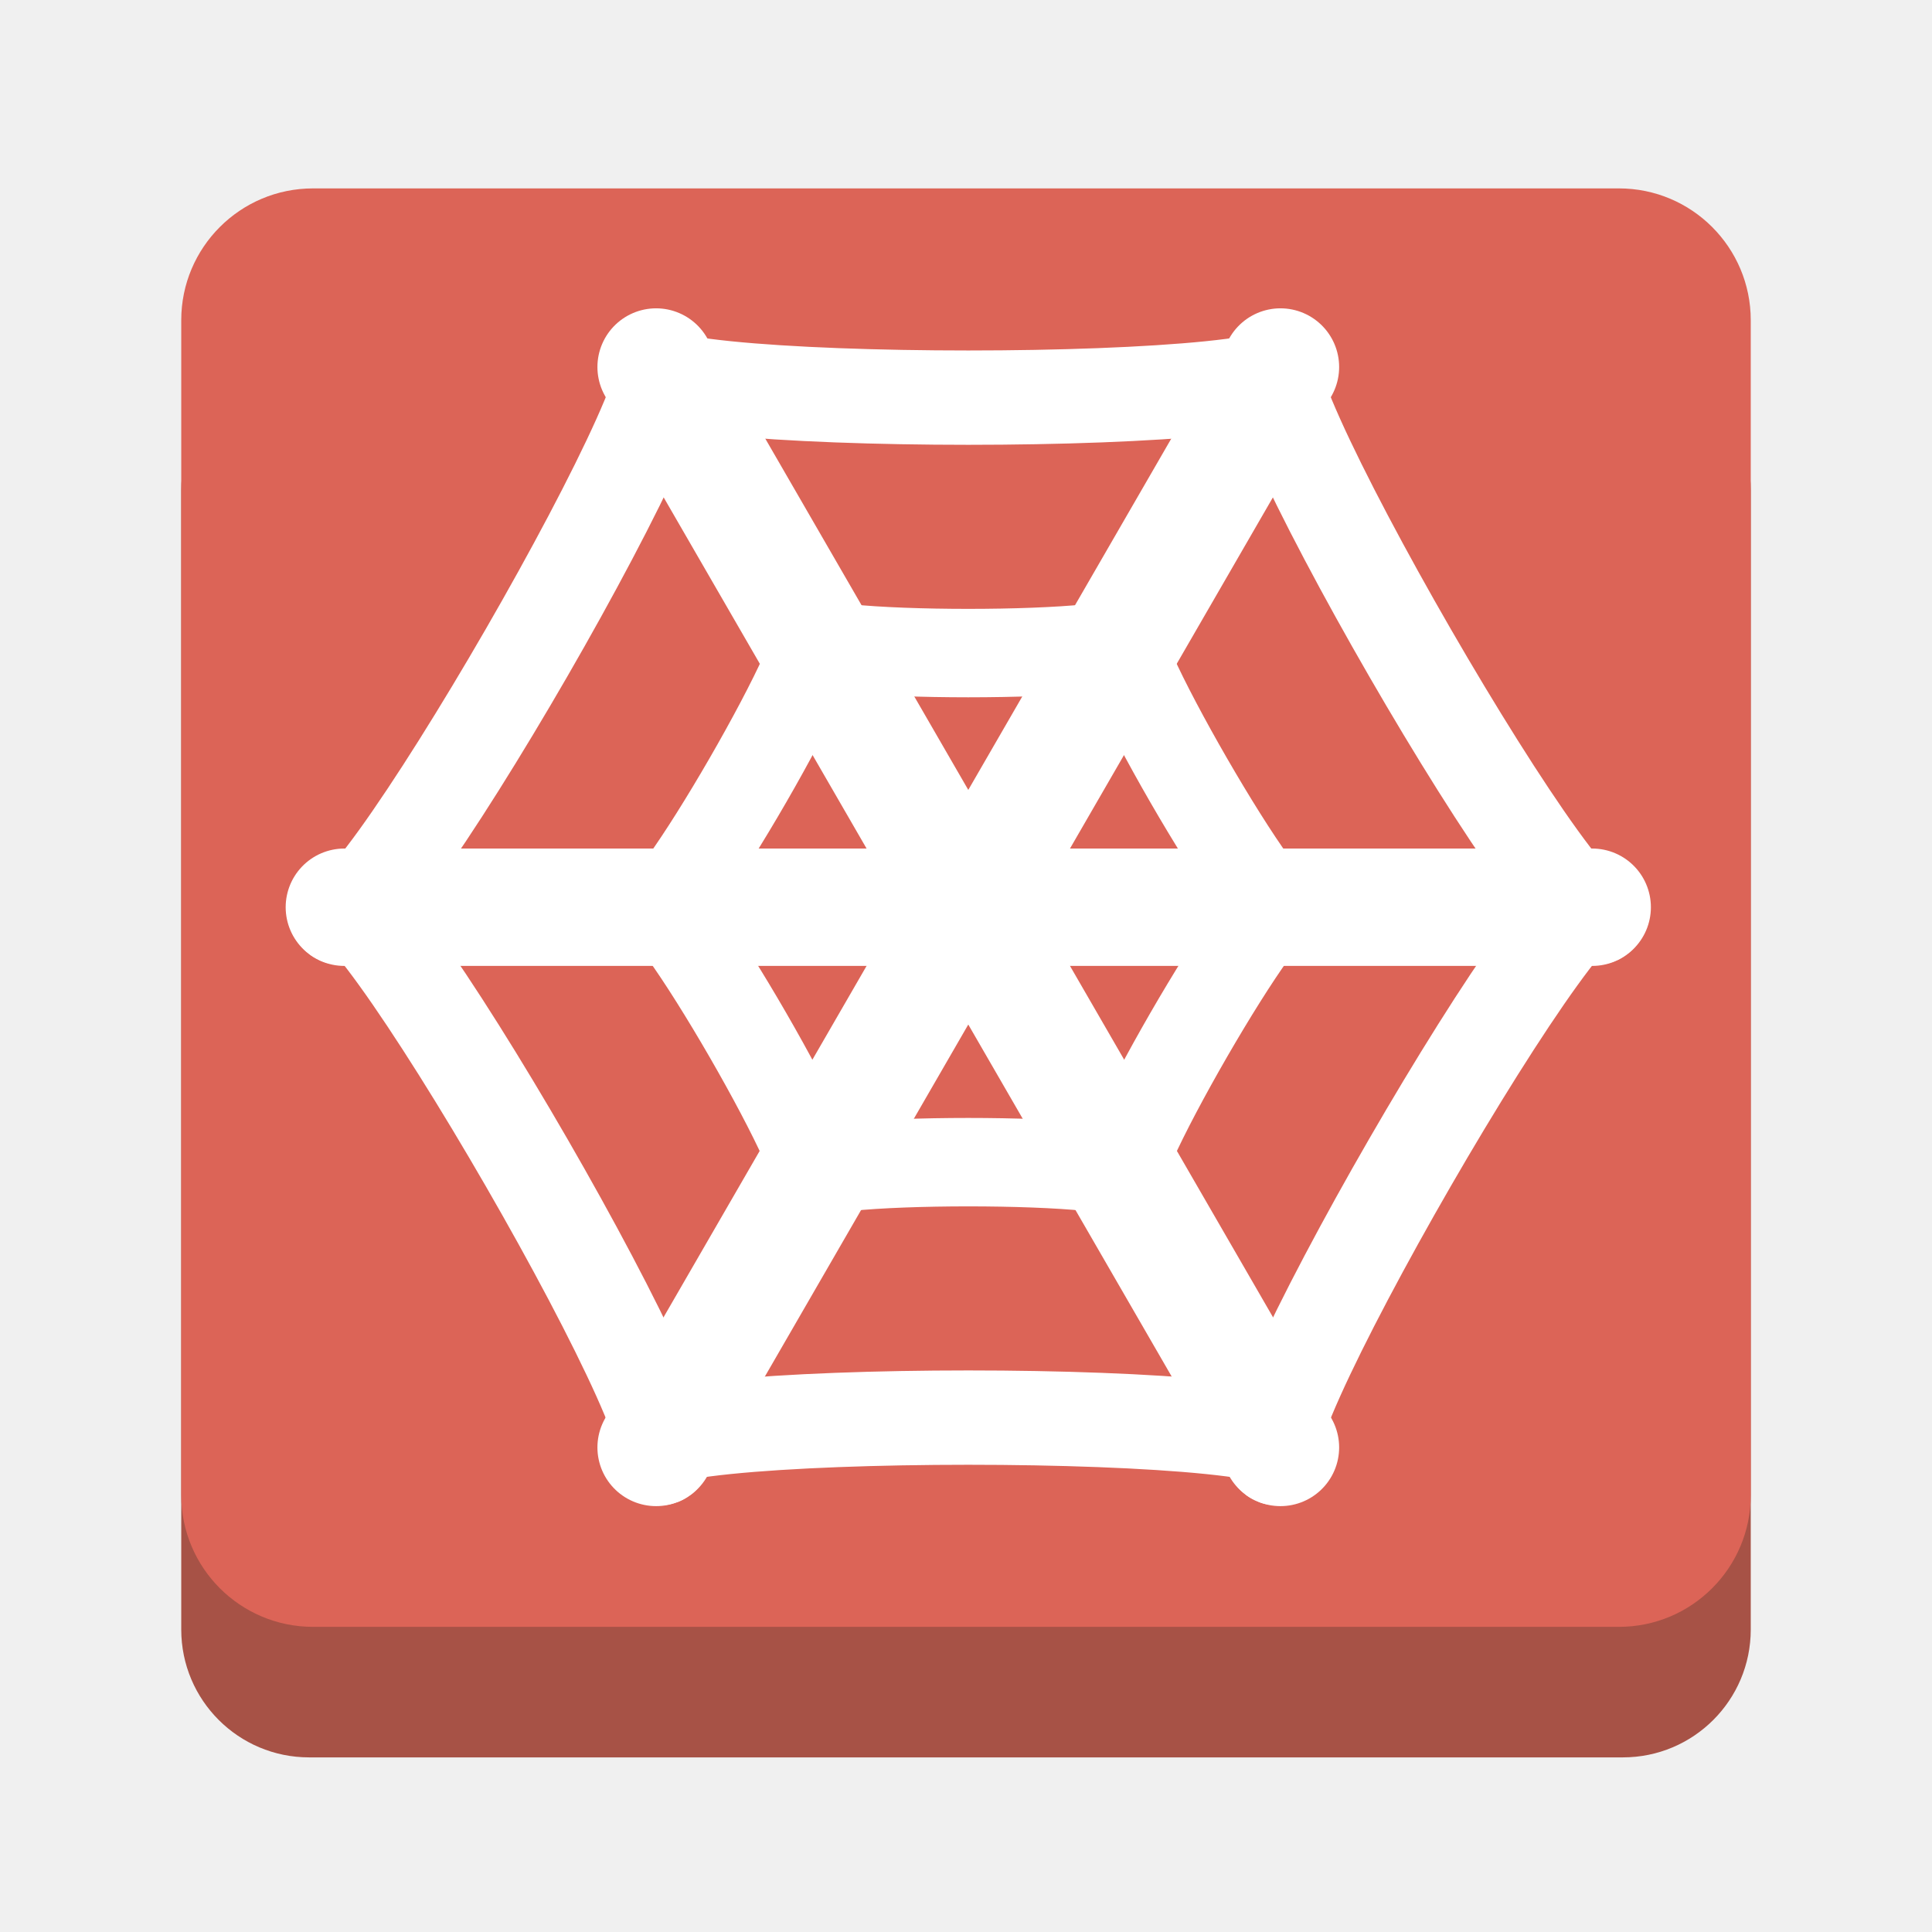
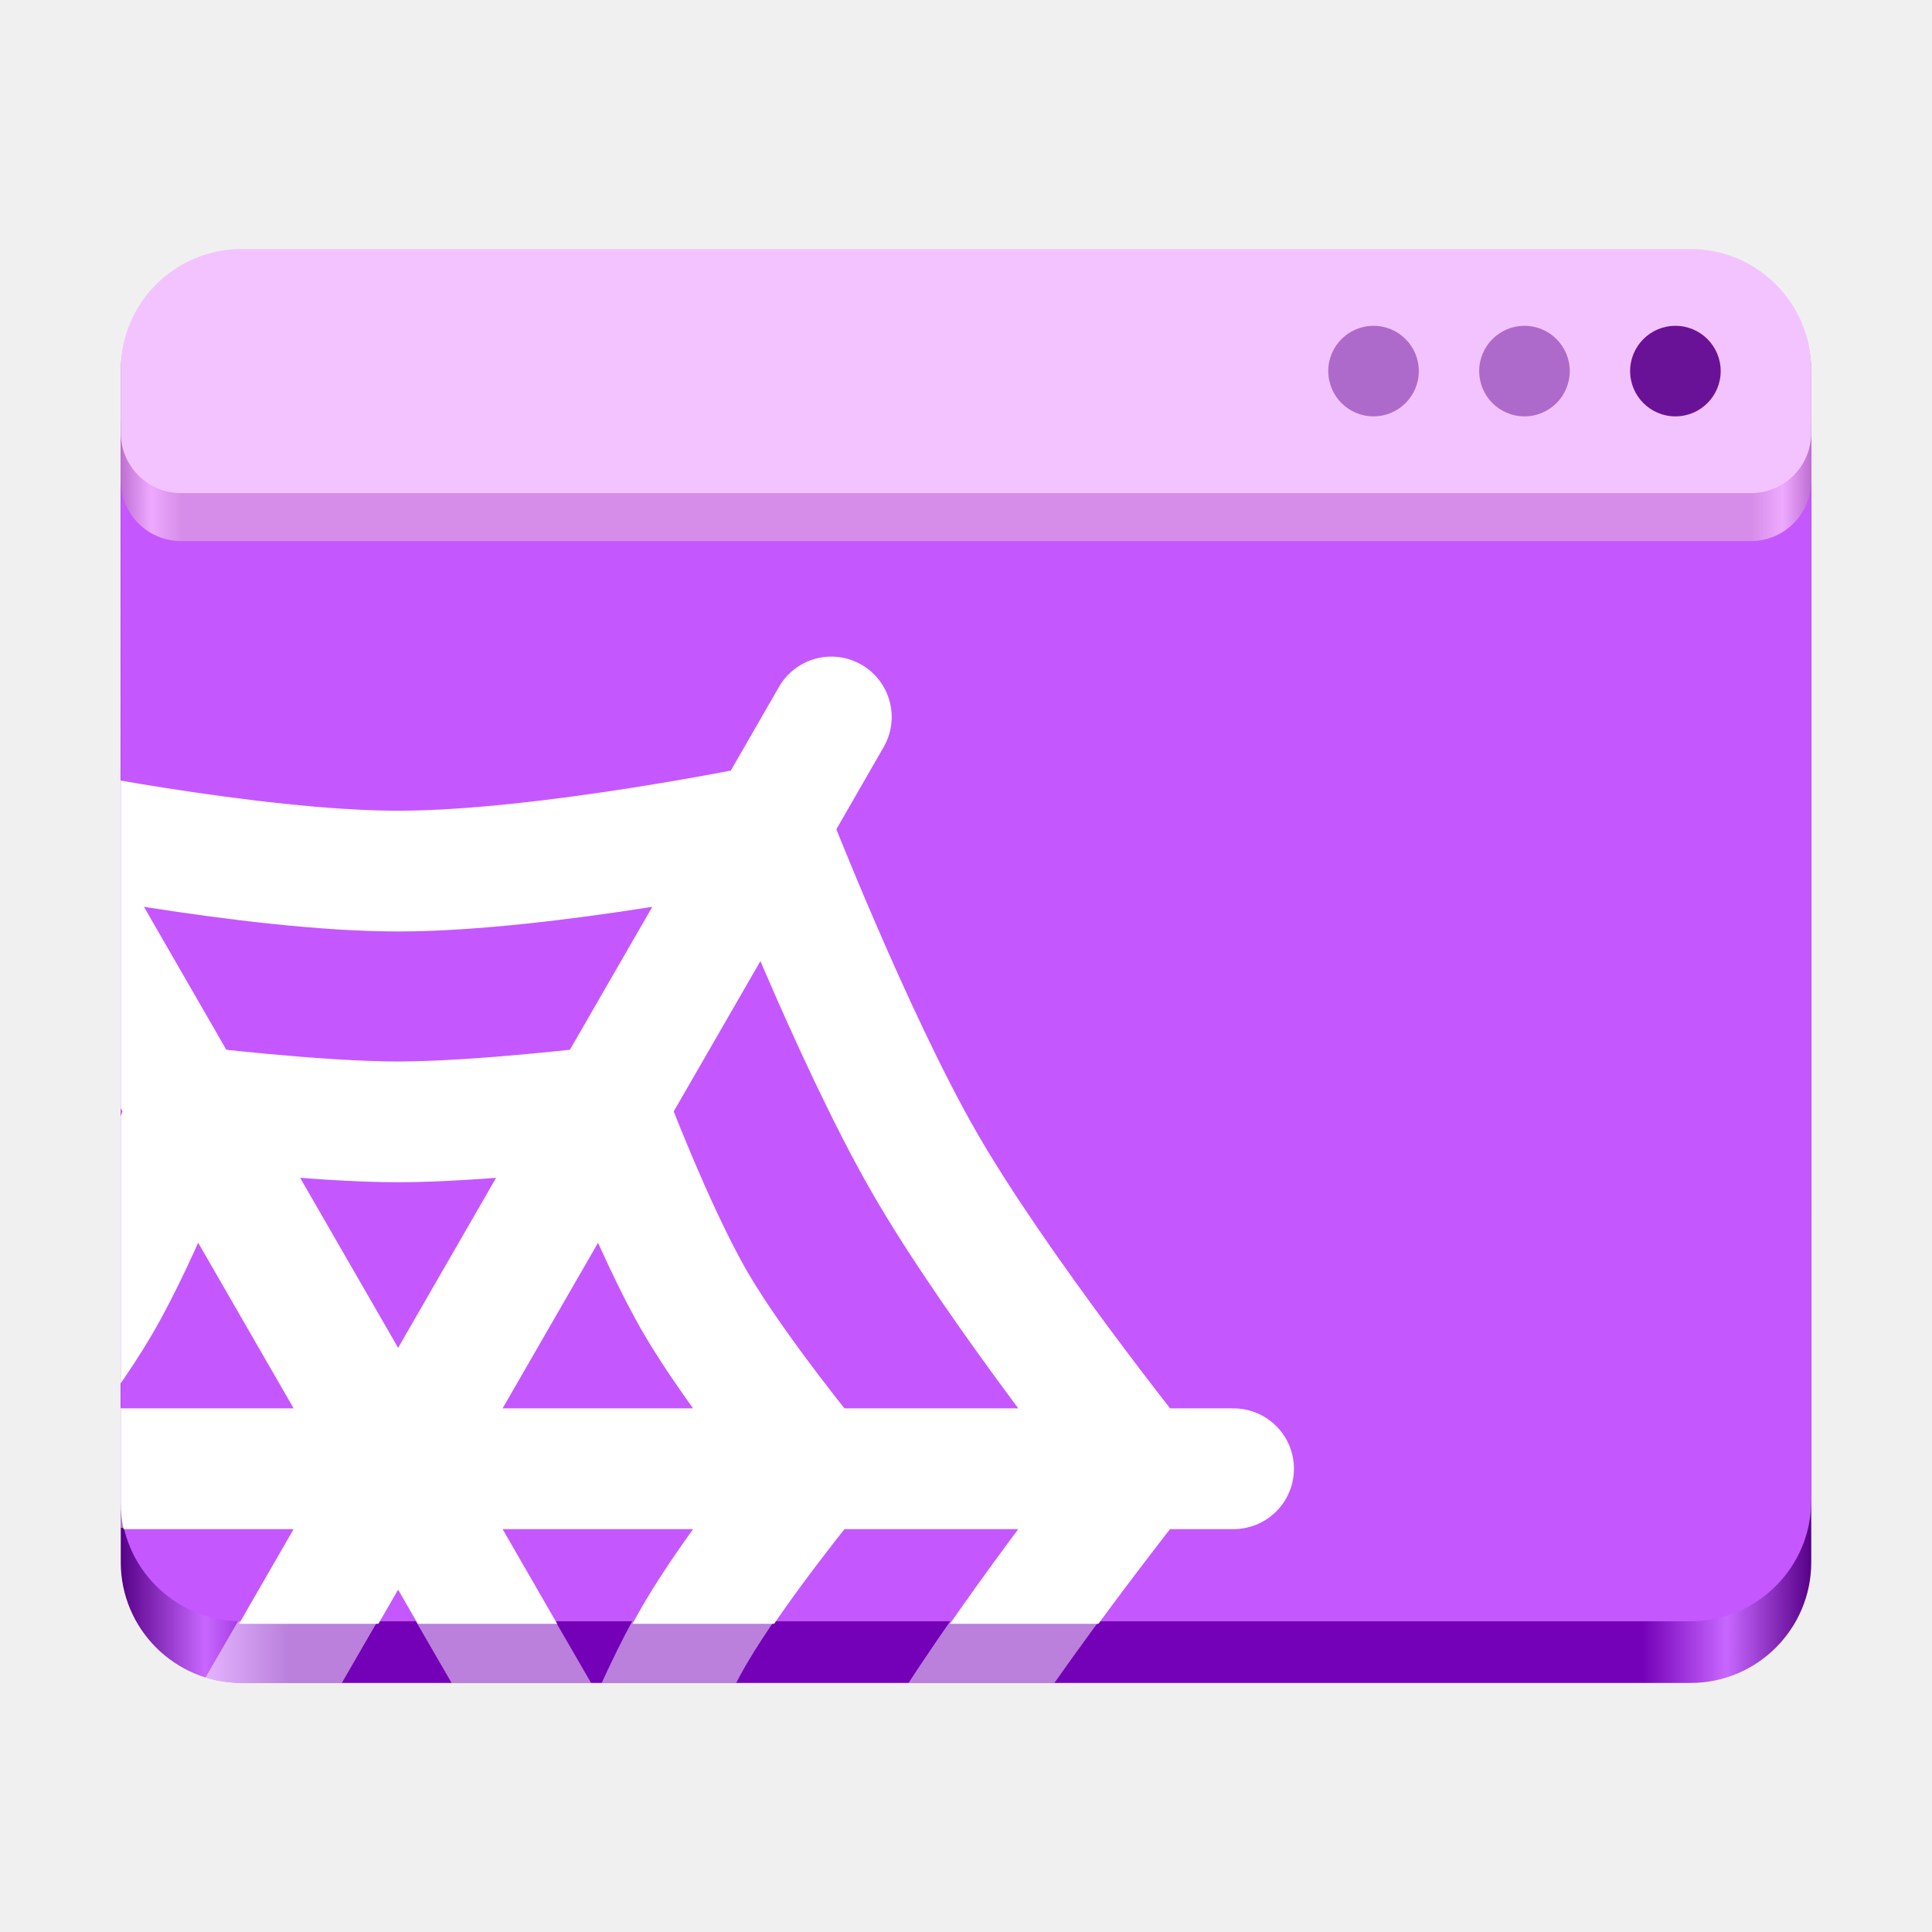
- <svg xmlns="http://www.w3.org/2000/svg" width="512" height="512" viewBox="0 0 512 512" version="1.1" id="svg1" xml:space="preserve">
-   <defs id="defs1">
-     <filter style="color-interpolation-filters:sRGB;" id="filter82" x="-0.01" y="-0.01" width="1.027" height="1.027">
-       <feFlood result="flood" in="SourceGraphic" flood-opacity="0.498" flood-color="rgb(0,0,0)" id="feFlood81" />
-       <feGaussianBlur result="blur" in="SourceGraphic" stdDeviation="0.9" id="feGaussianBlur81" />
-       <feOffset result="offset" in="blur" dx="1.3" dy="1.3" id="feOffset81" />
-       <feComposite result="comp1" operator="in" in="flood" in2="offset" id="feComposite81" />
-       <feComposite result="comp2" operator="over" in="SourceGraphic" in2="comp1" id="feComposite82" />
-     </filter>
-     <filter style="color-interpolation-filters:sRGB;" id="filter84" x="-0.01" y="-0.01" width="1.027" height="1.027">
-       <feFlood result="flood" in="SourceGraphic" flood-opacity="0.498" flood-color="rgb(0,0,0)" id="feFlood82" />
-       <feGaussianBlur result="blur" in="SourceGraphic" stdDeviation="0.9" id="feGaussianBlur82" />
-       <feOffset result="offset" in="blur" dx="1.3" dy="1.3" id="feOffset82" />
-       <feComposite result="comp1" operator="in" in="flood" in2="offset" id="feComposite83" />
-       <feComposite result="comp2" operator="over" in="SourceGraphic" in2="comp1" id="feComposite84" />
-     </filter>
-     <filter style="color-interpolation-filters:sRGB;" id="filter21" x="-0.006" y="-0.006" width="1.012" height="1.019">
-       <feFlood result="flood" in="SourceGraphic" flood-opacity="0.498" flood-color="rgb(0,0,0)" id="feFlood20" />
-       <feGaussianBlur result="blur" in="SourceGraphic" stdDeviation="0.659" id="feGaussianBlur20" />
-       <feOffset result="offset" in="blur" dx="-0" dy="2" id="feOffset20" />
-       <feComposite result="comp1" operator="in" in="flood" in2="offset" id="feComposite20" />
-       <feComposite result="comp2" operator="over" in="SourceGraphic" in2="comp1" id="feComposite21" />
-     </filter>
+ <svg xmlns="http://www.w3.org/2000/svg" width="128" height="128" viewBox="0 0 128 128" fill="none" version="1.1" id="svg31">
+   <mask id="mask0_2067_532" style="mask-type:alpha" maskUnits="userSpaceOnUse" x="8" y="27" width="112" height="92">
+     <rect width="112" height="90.957" rx="8" transform="matrix(-1 0 0 1 120 27.186)" fill="url(#paint1_linear_2067_532)" id="rect7" />
+   </mask>
+   <mask id="mask1_2067_532" style="mask-type:alpha" maskUnits="userSpaceOnUse" x="8" y="25" width="112" height="90">
+     <rect width="112" height="88.936" rx="8" transform="matrix(-1 0 0 1 120 25.2886)" fill="#D9D9D9" id="rect9" />
+   </mask>
+   <g id="g1" transform="translate(-0.4118746,-0.1712745)">
+     <path opacity="0.1" d="m 111.988,22.023 h -95.152 c -4.379,0 -7.929,3.896 -7.929,8.701 v 69.608 c 0,4.805 3.55,8.701 7.929,8.701 h 95.152 c 4.379,0 7.929,-3.896 7.929,-8.701 V 30.724 c 0,-4.806 -3.55,-8.701 -7.929,-8.701 z" stroke="#000000" stroke-width="0.99" stroke-dasharray="0.99, 0.99" id="path5" />
+     <rect width="112" height="90.957" rx="8" transform="scale(-1,1)" fill="url(#paint0_linear_2067_532)" id="rect6" style="fill:url(#paint0_linear_2067_532)" x="-120.412" y="20.714" />
+     <g mask="url(#mask0_2067_532)" id="g7" transform="translate(0.41171,-6.472224)">
+       <path d="m 50.925,61.257 4.107,-7.113 m -4.107,7.113 c 0,0 -14.886,3.08 -24.642,3.08 -9.756,0 -24.642,-3.08 -24.642,-3.08 m 49.284,0 c 0,0 5.471,14.017 10.267,22.332 4.851,8.408 14.374,20.278 14.374,20.278 M 50.925,61.257 40.145,79.899 M 1.642,61.257 -23,103.867 M 1.642,61.257 -2.465,54.144 M 1.642,61.257 12.423,79.899 M -23,103.867 1.642,146.477 M -23,103.867 h 21.585 m 3.057,42.61 H 50.925 m -49.284,0 10.781,-18.642 m 38.503,18.642 c 0,0 5.471,-14.018 10.267,-22.332 4.851,-8.408 14.374,-20.278 14.374,-20.278 m -24.642,42.61 -10.781,-18.642 m 35.423,-23.968 h 6.16 m -6.16,0 H 53.983 M 40.145,79.899 12.423,127.835 m 27.722,-47.936 c 0,0 -8.433,1.027 -13.861,1.027 -5.428,0 -13.861,-1.027 -13.861,-1.027 m 27.722,0 c 0,0 3.077,8.195 5.892,13.011 2.668,4.563 7.946,10.957 7.946,10.957 M 12.423,79.899 40.145,127.835 M 12.423,79.899 c 0,0 -3.077,8.195 -5.892,13.011 -2.668,4.563 -7.946,10.957 -7.946,10.957 m 55.398,0 H -1.415 m 55.398,0 c 0,0 -5.278,6.394 -7.946,10.957 -2.815,4.815 -5.892,13.011 -5.892,13.011 m 0,0 h -27.722 m 0,0 C 7.646,119.845 -1.808,103.867 -1.415,103.867" stroke="#ffffff" stroke-opacity="0.5" stroke-width="8" stroke-linecap="round" stroke-linejoin="round" id="path7" />
+     </g>
+     <rect width="112" height="86.915" rx="8" transform="scale(-1,1)" fill="#c557ff" id="rect8" x="-120.412" y="20.671" />
+     <g mask="url(#mask1_2067_532)" id="g9" transform="translate(0.41171,-6.472224)">
+       <path d="m 50.977,61.27 4.1,-7.125 m -4.1,7.125 c 0,0 -14.861,3.085 -24.6,3.085 -9.74,0 -24.6,-3.085 -24.6,-3.085 m 49.201,0 c 0,0 5.462,14.041 10.25,22.369 4.843,8.422 14.35,20.312 14.35,20.312 M 50.977,61.27 40.214,79.942 M 1.776,61.27 -22.825,103.951 M 1.776,61.27 -2.324,54.144 m 4.1,7.125 10.763,18.673 M -22.825,103.951 1.776,146.632 M -22.825,103.951 h 21.548 m 3.052,42.681 H 50.977 m -49.201,0 10.763,-18.673 m 38.438,18.673 c 0,0 5.462,-14.041 10.25,-22.369 4.843,-8.422 14.35,-20.312 14.35,-20.312 M 50.977,146.632 40.214,127.959 m 35.363,-24.008 h 6.15 m -6.15,0 H 54.029 M 40.214,79.942 12.539,127.959 M 40.214,79.942 c 0,0 -8.419,1.028 -13.838,1.028 -5.419,0 -13.838,-1.028 -13.838,-1.028 m 27.675,0 c 0,0 3.072,8.209 5.882,13.033 2.663,4.571 7.932,10.976 7.932,10.976 M 12.539,79.942 40.214,127.959 M 12.539,79.942 c 0,0 -3.072,8.209 -5.882,13.033 -2.663,4.571 -7.932,10.976 -7.932,10.976 m 55.305,0 H -1.276 m 55.305,0 c 0,0 -5.269,6.405 -7.932,10.975 -2.81,4.824 -5.882,13.033 -5.882,13.033 m 0,0 H 12.539 m 0,0 C 7.77,119.956 -1.668,103.951 -1.276,103.951" stroke="#ffffff" stroke-width="8" stroke-linecap="round" stroke-linejoin="round" id="path9" />
+     </g>
+     <path d="m 8.412,24.816 c 0,-4.418 3.582,-8 8,-8 h 96 c 4.418,0 8,3.582 8,8 v 7.202 c 0,2.209 -1.791,4 -4,4 h -104 c -2.209,0 -4,-1.791 -4,-4 z" fill="url(#paint2_linear_2067_532)" id="path10" style="fill:url(#paint2_linear_2067_532)" />
+     <path d="m 8.412,24.816 c 0,-4.418 3.582,-8 8,-8 h 96 c 4.418,0 8,3.582 8,8 v 7.202 c 0,2.209 -1.791,4 -4,4 h -104 c -2.209,0 -4,-1.791 -4,-4 z" fill="#ffffff" fill-opacity="0.2" id="path11" />
+     <path d="m 8.412,24.671 c 0,-4.418 3.582,-8 8,-8 h 96 c 4.418,0 8,3.582 8,8 v 4.17 c 0,2.209 -1.791,4 -4,4 h -104 c -2.209,0 -4,-1.791 -4,-4 z" fill="#f3c3ff" id="path12" />
+     <circle cx="91.412" cy="24.757" r="3" fill="#6a1297" fill-opacity="0.5" id="circle12" />
+     <circle cx="101.412" cy="24.757" r="3" fill="#6a1297" fill-opacity="0.5" id="circle13" />
+     <circle cx="111.412" cy="24.757" r="3" fill="#6a1297" id="circle14" />
+   </g>
+   <defs id="defs31">
+     <linearGradient id="paint0_linear_2067_532" x1="0" y1="90.957" x2="112" y2="90.957" gradientUnits="userSpaceOnUse" gradientTransform="translate(-120.4117,20.71378)">
+       <stop stop-color="#560088" id="stop14" />
+       <stop offset="0.05" stop-color="#C867FF" id="stop15" />
+       <stop offset="0.1" stop-color="#7400B8" id="stop16" />
+       <stop offset="0.9" stop-color="#7400B8" id="stop17" />
+       <stop offset="0.95" stop-color="#C867FF" id="stop18" />
+       <stop offset="1" stop-color="#560088" id="stop19" />
+     </linearGradient>
+     <linearGradient id="paint1_linear_2067_532" x1="0" y1="90.957" x2="112" y2="90.957" gradientUnits="userSpaceOnUse">
+       <stop stop-color="#560088" id="stop20" />
+       <stop offset="0.05" stop-color="#C867FF" id="stop21" />
+       <stop offset="0.1" stop-color="#7400B8" id="stop22" />
+       <stop offset="0.9" stop-color="#7400B8" id="stop23" />
+       <stop offset="0.95" stop-color="#C867FF" id="stop24" />
+       <stop offset="1" stop-color="#560088" id="stop25" />
+     </linearGradient>
+     <linearGradient id="paint2_linear_2067_532" x1="8" y1="42.491" x2="120" y2="42.491" gradientUnits="userSpaceOnUse" gradientTransform="translate(0.41171,-6.472224)">
+       <stop stop-color="#AE4AC7" id="stop26" />
+       <stop offset="0.018" stop-color="#EA94FF" id="stop27" />
+       <stop offset="0.036" stop-color="#CC71E3" id="stop28" />
+       <stop offset="0.965" stop-color="#CC71E3" id="stop29" />
+       <stop offset="0.983" stop-color="#EA94FF" id="stop30" />
+       <stop offset="1" stop-color="#AE4AC7" id="stop31" />
+     </linearGradient>
  </defs>
-   <g id="layer8" style="display:inline">
-     <rect style="display:inline;fill:#a75246;fill-opacity:1;stroke:none;stroke-width:2.769;stroke-linecap:round;stroke-linejoin:round;stroke-miterlimit:1;stroke-dasharray:none;stroke-opacity:1;paint-order:normal" id="rect1-2" width="415.936" height="369.747" x="48.032" y="95.977" ry="33.881" />
-     <rect style="display:inline;fill:#dc6457;fill-opacity:1;stroke:none;stroke-width:2.812;stroke-linecap:round;stroke-linejoin:round;stroke-miterlimit:1;stroke-dasharray:none;stroke-opacity:1;paint-order:normal" id="rect1" width="415.936" height="381.205" x="48.032" y="49.928" ry="34.931" />
-   </g>
-   <g id="layer1" transform="matrix(1.114403,0,0,1.114403,-29.28716,-27.51743)">
-     <path style="display:inline;fill:none;fill-opacity:1;stroke:#ffffff;stroke-width:22.433;stroke-dasharray:none;stroke-opacity:1" id="path5" d="m 134.18,152.22 c -14.13,19.491 161.333,-58.853 137.389,-61.344 -23.945,-2.491 131.635,110.292 121.82,88.31 -9.815,-21.982 -29.699,169.145 -15.569,149.654 14.13,-19.491 -161.333,58.853 -137.389,61.344 23.945,2.491 -131.635,-110.292 -121.82,-88.31 9.815,21.982 29.699,-169.145 15.569,-149.654 z" transform="rotate(-35.93927,256.2713,239.6939)" />
-     <path style="display:inline;fill:none;fill-opacity:1;stroke:#ffffff;stroke-width:22.433;stroke-dasharray:none;stroke-opacity:1" id="path6" d="m 191.139,193.511 c -7.523,10.378 85.899,-31.335 73.15,-32.662 -12.749,-1.326 70.087,58.723 64.861,47.019 -5.226,-11.704 -15.813,90.059 -8.289,79.681 7.523,-10.378 -85.899,31.335 -73.15,32.662 12.749,1.326 -70.087,-58.723 -64.861,-47.019 5.226,11.704 15.813,-90.059 8.289,-79.681 z" transform="matrix(0.7589698,-0.5501957,0.5501957,0.7589698,-70.09242,198.8252)" />
-     <path style="fill:none;fill-opacity:1;stroke:#ffffff;stroke-width:27.915;stroke-linecap:round;stroke-linejoin:miter;stroke-dasharray:none;stroke-opacity:1" d="M 108.172,240.435 H 404.913" id="path7" />
-     <path style="fill:none;fill-opacity:1;stroke:#ffffff;stroke-width:27.915;stroke-linecap:round;stroke-linejoin:miter;stroke-dasharray:none;stroke-opacity:1" d="M 182.308,368.899 330.777,111.971" id="path10" />
-     <path style="fill:none;fill-opacity:1;stroke:#ffffff;stroke-width:27.915;stroke-linecap:round;stroke-linejoin:miter;stroke-dasharray:none;stroke-opacity:1" d="M 330.777,368.899 182.308,111.971" id="path11" />
-   </g>
</svg>
